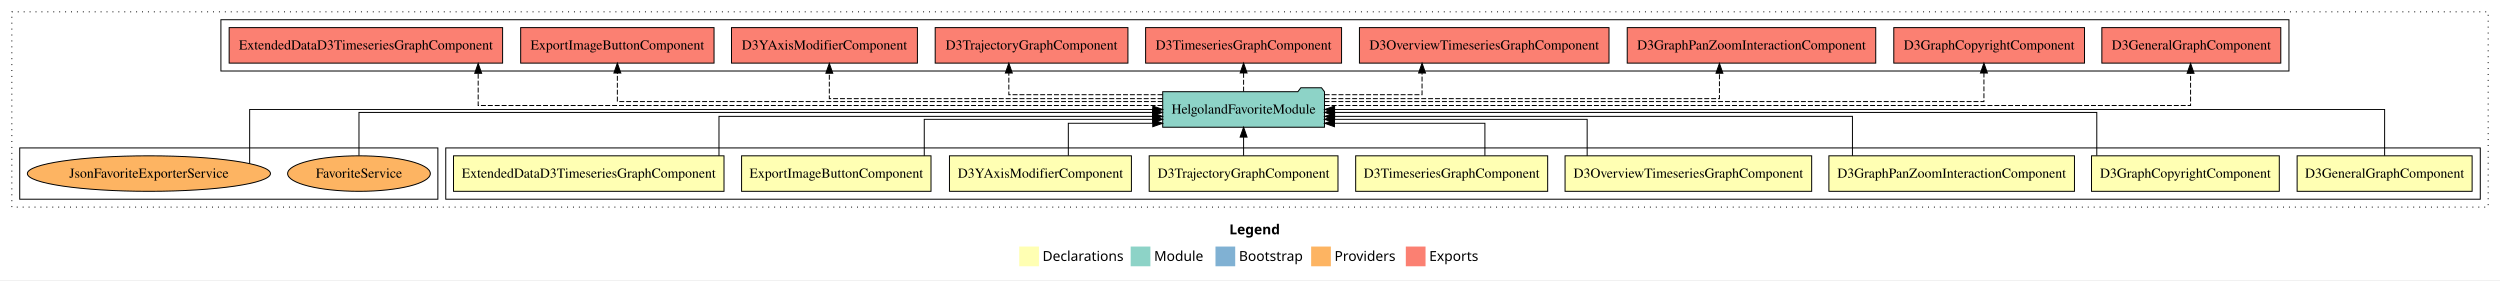
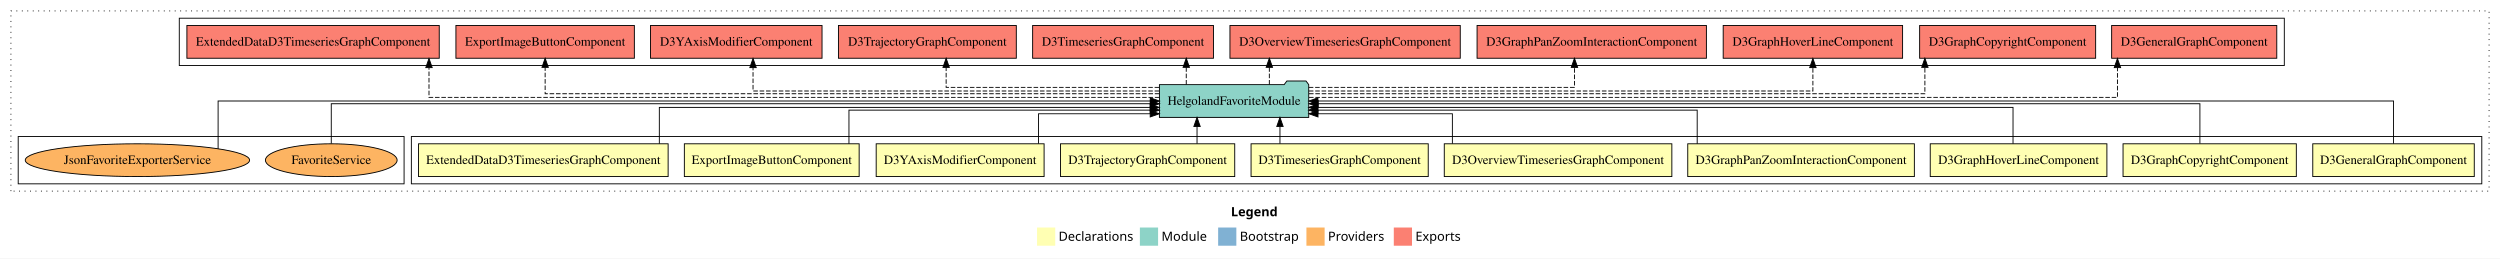
- <svg xmlns="http://www.w3.org/2000/svg" width="2535pt" height="284pt" viewBox="0.00 0.00 2535.00 284.00">
+ <svg xmlns="http://www.w3.org/2000/svg" width="2747pt" height="284pt" viewBox="0.00 0.00 2747.00 284.00">
  <g id="graph0" class="graph" transform="scale(1 1) rotate(0) translate(4 280)">
-     <polygon fill="#ffffff" stroke="transparent" points="-4,4 -4,-280 2531,-280 2531,4 -4,4" />
-     <text text-anchor="start" x="1242.509" y="-42.4" font-family="sans-serif" font-weight="bold" font-size="14.00" fill="#000000">Legend</text>
-     <polygon fill="#ffffb3" stroke="transparent" points="1029.5,-10 1029.5,-30 1049.5,-30 1049.5,-10 1029.5,-10" />
-     <text text-anchor="start" x="1053.129" y="-15.4" font-family="sans-serif" font-size="14.00" fill="#000000">  Declarations</text>
-     <polygon fill="#8dd3c7" stroke="transparent" points="1142.5,-10 1142.5,-30 1162.5,-30 1162.5,-10 1142.5,-10" />
-     <text text-anchor="start" x="1166.225" y="-15.4" font-family="sans-serif" font-size="14.00" fill="#000000">  Module</text>
-     <polygon fill="#80b1d3" stroke="transparent" points="1228.5,-10 1228.5,-30 1248.5,-30 1248.5,-10 1228.5,-10" />
-     <text text-anchor="start" x="1252.281" y="-15.4" font-family="sans-serif" font-size="14.00" fill="#000000">  Bootstrap</text>
-     <polygon fill="#fdb462" stroke="transparent" points="1325.5,-10 1325.5,-30 1345.5,-30 1345.5,-10 1325.5,-10" />
-     <text text-anchor="start" x="1349.173" y="-15.4" font-family="sans-serif" font-size="14.00" fill="#000000">  Providers</text>
-     <polygon fill="#fb8072" stroke="transparent" points="1421.5,-10 1421.5,-30 1441.5,-30 1441.5,-10 1421.5,-10" />
-     <text text-anchor="start" x="1445.226" y="-15.4" font-family="sans-serif" font-size="14.00" fill="#000000">  Exports</text>
+     <polygon fill="#ffffff" stroke="transparent" points="-4,4 -4,-280 2743,-280 2743,4 -4,4" />
+     <text text-anchor="start" x="1348.509" y="-42.4" font-family="sans-serif" font-weight="bold" font-size="14.00" fill="#000000">Legend</text>
+     <polygon fill="#ffffb3" stroke="transparent" points="1135.5,-10 1135.5,-30 1155.5,-30 1155.5,-10 1135.5,-10" />
+     <text text-anchor="start" x="1159.129" y="-15.4" font-family="sans-serif" font-size="14.00" fill="#000000">  Declarations</text>
+     <polygon fill="#8dd3c7" stroke="transparent" points="1248.5,-10 1248.5,-30 1268.5,-30 1268.5,-10 1248.5,-10" />
+     <text text-anchor="start" x="1272.225" y="-15.4" font-family="sans-serif" font-size="14.00" fill="#000000">  Module</text>
+     <polygon fill="#80b1d3" stroke="transparent" points="1334.5,-10 1334.5,-30 1354.5,-30 1354.5,-10 1334.5,-10" />
+     <text text-anchor="start" x="1358.281" y="-15.4" font-family="sans-serif" font-size="14.00" fill="#000000">  Bootstrap</text>
+     <polygon fill="#fdb462" stroke="transparent" points="1431.5,-10 1431.5,-30 1451.5,-30 1451.5,-10 1431.5,-10" />
+     <text text-anchor="start" x="1455.173" y="-15.4" font-family="sans-serif" font-size="14.00" fill="#000000">  Providers</text>
+     <polygon fill="#fb8072" stroke="transparent" points="1527.5,-10 1527.5,-30 1547.5,-30 1547.5,-10 1527.5,-10" />
+     <text text-anchor="start" x="1551.226" y="-15.4" font-family="sans-serif" font-size="14.00" fill="#000000">  Exports</text>
    <g id="clust1" class="cluster">
-       <polygon fill="none" stroke="#000000" stroke-dasharray="1,5" points="8,-70 8,-268 2519,-268 2519,-70 8,-70" />
+       <polygon fill="none" stroke="#000000" stroke-dasharray="1,5" points="8,-70 8,-268 2731,-268 2731,-70 8,-70" />
    </g>
    <g id="clust2" class="cluster">
-       <polygon fill="none" stroke="#000000" points="448,-78 448,-130 2511,-130 2511,-78 448,-78" />
-     </g>
-     <g id="clust13" class="cluster">
-       <polygon fill="none" stroke="#000000" points="220,-208 220,-260 2317,-260 2317,-208 220,-208" />
-     </g>
-     <g id="clust15" class="cluster">
+       <polygon fill="none" stroke="#000000" points="448,-78 448,-130 2723,-130 2723,-78 448,-78" />
+     </g>
+     <g id="clust14" class="cluster">
+       <polygon fill="none" stroke="#000000" points="193,-208 193,-260 2506,-260 2506,-208 193,-208" />
+     </g>
+     <g id="clust16" class="cluster">
      <polygon fill="none" stroke="#000000" points="16,-78 16,-130 440,-130 440,-78 16,-78" />
    </g>
    <g id="node1" class="node">
-       <polygon fill="#ffffb3" stroke="#000000" points="2502.723,-122 2325.277,-122 2325.277,-86 2502.723,-86 2502.723,-122" />
-       <text text-anchor="middle" x="2414" y="-99.8" font-family="Times,serif" font-size="14.00" fill="#000000">D3GeneralGraphComponent</text>
-     </g>
-     <g id="node10" class="node">
-       <polygon fill="#8dd3c7" stroke="#000000" points="1339.021,-187 1336.021,-191 1315.021,-191 1312.021,-187 1174.979,-187 1174.979,-151 1339.021,-151 1339.021,-187" />
-       <text text-anchor="middle" x="1257" y="-164.8" font-family="Times,serif" font-size="14.00" fill="#000000">HelgolandFavoriteModule</text>
+       <polygon fill="#ffffb3" stroke="#000000" points="2714.723,-122 2537.277,-122 2537.277,-86 2714.723,-86 2714.723,-122" />
+       <text text-anchor="middle" x="2626" y="-99.8" font-family="Times,serif" font-size="14.00" fill="#000000">D3GeneralGraphComponent</text>
+     </g>
+     <g id="node11" class="node">
+       <polygon fill="#8dd3c7" stroke="#000000" points="1434.021,-187 1431.021,-191 1410.021,-191 1407.021,-187 1269.979,-187 1269.979,-151 1434.021,-151 1434.021,-187" />
+       <text text-anchor="middle" x="1352" y="-164.8" font-family="Times,serif" font-size="14.00" fill="#000000">HelgolandFavoriteModule</text>
    </g>
    <g id="edge1" class="edge">
-       <path fill="none" stroke="#000000" d="M2414,-122.106C2414,-141.339 2414,-169 2414,-169 2414,-169 1349.281,-169 1349.281,-169" />
-       <polygon fill="#000000" stroke="#000000" points="1349.281,-165.5 1339.281,-169 1349.281,-172.5 1349.281,-165.5" />
+       <path fill="none" stroke="#000000" d="M2626,-122.106C2626,-141.339 2626,-169 2626,-169 2626,-169 1444.12,-169 1444.12,-169" />
+       <polygon fill="#000000" stroke="#000000" points="1444.12,-165.5 1434.12,-169 1444.12,-172.5 1444.12,-165.5" />
    </g>
    <g id="node2" class="node">
-       <polygon fill="#ffffb3" stroke="#000000" points="2307.199,-122 2116.801,-122 2116.801,-86 2307.199,-86 2307.199,-122" />
-       <text text-anchor="middle" x="2212" y="-99.8" font-family="Times,serif" font-size="14.00" fill="#000000">D3GraphCopyrightComponent</text>
+       <polygon fill="#ffffb3" stroke="#000000" points="2519.199,-122 2328.801,-122 2328.801,-86 2519.199,-86 2519.199,-122" />
+       <text text-anchor="middle" x="2424" y="-99.8" font-family="Times,serif" font-size="14.00" fill="#000000">D3GraphCopyrightComponent</text>
    </g>
    <g id="edge2" class="edge">
-       <path fill="none" stroke="#000000" d="M2122.145,-122.267C2122.145,-140.555 2122.145,-166 2122.145,-166 2122.145,-166 1349.171,-166 1349.171,-166" />
-       <polygon fill="#000000" stroke="#000000" points="1349.171,-162.5 1339.171,-166 1349.171,-169.5 1349.171,-162.5" />
+       <path fill="none" stroke="#000000" d="M2413.256,-122.267C2413.256,-140.555 2413.256,-166 2413.256,-166 2413.256,-166 1444.392,-166 1444.392,-166" />
+       <polygon fill="#000000" stroke="#000000" points="1444.392,-162.5 1434.392,-166 1444.392,-169.5 1444.392,-162.5" />
    </g>
    <g id="node3" class="node">
+       <polygon fill="#ffffb3" stroke="#000000" points="2311.06,-122 2116.94,-122 2116.94,-86 2311.06,-86 2311.06,-122" />
+       <text text-anchor="middle" x="2214" y="-99.8" font-family="Times,serif" font-size="14.00" fill="#000000">D3GraphHoverLineComponent</text>
+     </g>
+     <g id="edge3" class="edge">
+       <path fill="none" stroke="#000000" d="M2207.91,-122.034C2207.91,-139.06 2207.91,-162 2207.91,-162 2207.91,-162 1444.068,-162 1444.068,-162" />
+       <polygon fill="#000000" stroke="#000000" points="1444.068,-158.5 1434.068,-162 1444.068,-165.5 1444.068,-158.5" />
+     </g>
+     <g id="node4" class="node">
      <polygon fill="#ffffb3" stroke="#000000" points="2099.499,-122 1850.502,-122 1850.502,-86 2099.499,-86 2099.499,-122" />
      <text text-anchor="middle" x="1975" y="-99.8" font-family="Times,serif" font-size="14.00" fill="#000000">D3GraphPanZoomInteractionComponent</text>
    </g>
-     <g id="edge3" class="edge">
-       <path fill="none" stroke="#000000" d="M1874.375,-122.034C1874.375,-139.06 1874.375,-162 1874.375,-162 1874.375,-162 1349.302,-162 1349.302,-162" />
-       <polygon fill="#000000" stroke="#000000" points="1349.302,-158.5 1339.302,-162 1349.302,-165.5 1349.302,-158.5" />
-     </g>
-     <g id="node4" class="node">
+     <g id="edge4" class="edge">
+       <path fill="none" stroke="#000000" d="M1860.875,-122.009C1860.875,-138.049 1860.875,-159 1860.875,-159 1860.875,-159 1444.042,-159 1444.042,-159" />
+       <polygon fill="#000000" stroke="#000000" points="1444.042,-155.5 1434.042,-159 1444.042,-162.5 1444.042,-155.5" />
+     </g>
+     <g id="node5" class="node">
      <polygon fill="#ffffb3" stroke="#000000" points="1833.032,-122 1582.968,-122 1582.968,-86 1833.032,-86 1833.032,-122" />
      <text text-anchor="middle" x="1708" y="-99.8" font-family="Times,serif" font-size="14.00" fill="#000000">D3OverviewTimeseriesGraphComponent</text>
    </g>
-     <g id="edge4" class="edge">
-       <path fill="none" stroke="#000000" d="M1605.375,-122.009C1605.375,-138.049 1605.375,-159 1605.375,-159 1605.375,-159 1349.119,-159 1349.119,-159" />
-       <polygon fill="#000000" stroke="#000000" points="1349.119,-155.5 1339.119,-159 1349.119,-162.5 1349.119,-155.5" />
-     </g>
-     <g id="node5" class="node">
+     <g id="edge5" class="edge">
+       <path fill="none" stroke="#000000" d="M1591.875,-122.124C1591.875,-136.783 1591.875,-155 1591.875,-155 1591.875,-155 1444.216,-155 1444.216,-155" />
+       <polygon fill="#000000" stroke="#000000" points="1444.216,-151.5 1434.216,-155 1444.216,-158.5 1444.216,-151.5" />
+     </g>
+     <g id="node6" class="node">
      <polygon fill="#ffffb3" stroke="#000000" points="1565.339,-122 1370.661,-122 1370.661,-86 1565.339,-86 1565.339,-122" />
      <text text-anchor="middle" x="1468" y="-99.8" font-family="Times,serif" font-size="14.00" fill="#000000">D3TimeseriesGraphComponent</text>
    </g>
-     <g id="edge5" class="edge">
-       <path fill="none" stroke="#000000" d="M1501.691,-122.124C1501.691,-136.783 1501.691,-155 1501.691,-155 1501.691,-155 1349.159,-155 1349.159,-155" />
-       <polygon fill="#000000" stroke="#000000" points="1349.159,-151.5 1339.159,-155 1349.159,-158.5 1349.159,-151.5" />
-     </g>
-     <g id="node6" class="node">
+     <g id="edge6" class="edge">
+       <path fill="none" stroke="#000000" d="M1402.42,-122.106C1402.42,-122.106 1402.42,-140.991 1402.42,-140.991" />
+       <polygon fill="#000000" stroke="#000000" points="1398.92,-140.991 1402.42,-150.991 1405.92,-140.991 1398.92,-140.991" />
+     </g>
+     <g id="node7" class="node">
      <polygon fill="#ffffb3" stroke="#000000" points="1352.72,-122 1161.28,-122 1161.28,-86 1352.72,-86 1352.72,-122" />
      <text text-anchor="middle" x="1257" y="-99.8" font-family="Times,serif" font-size="14.00" fill="#000000">D3TrajectoryGraphComponent</text>
    </g>
-     <g id="edge6" class="edge">
-       <path fill="none" stroke="#000000" d="M1257,-122.106C1257,-122.106 1257,-140.991 1257,-140.991" />
-       <polygon fill="#000000" stroke="#000000" points="1253.5,-140.991 1257,-150.991 1260.5,-140.991 1253.5,-140.991" />
-     </g>
-     <g id="node7" class="node">
+     <g id="edge7" class="edge">
+       <path fill="none" stroke="#000000" d="M1311.3,-122.106C1311.3,-122.106 1311.3,-140.991 1311.3,-140.991" />
+       <polygon fill="#000000" stroke="#000000" points="1307.8,-140.991 1311.3,-150.991 1314.8,-140.991 1307.8,-140.991" />
+     </g>
+     <g id="node8" class="node">
      <polygon fill="#ffffb3" stroke="#000000" points="1143.249,-122 958.751,-122 958.751,-86 1143.249,-86 1143.249,-122" />
      <text text-anchor="middle" x="1051" y="-99.8" font-family="Times,serif" font-size="14.00" fill="#000000">D3YAxisModifierComponent</text>
    </g>
-     <g id="edge7" class="edge">
-       <path fill="none" stroke="#000000" d="M1079.282,-122.124C1079.282,-136.783 1079.282,-155 1079.282,-155 1079.282,-155 1164.904,-155 1164.904,-155" />
-       <polygon fill="#000000" stroke="#000000" points="1164.904,-158.5 1174.904,-155 1164.904,-151.5 1164.904,-158.5" />
-     </g>
-     <g id="node8" class="node">
+     <g id="edge8" class="edge">
+       <path fill="none" stroke="#000000" d="M1137.103,-122.124C1137.103,-136.783 1137.103,-155 1137.103,-155 1137.103,-155 1259.837,-155 1259.837,-155" />
+       <polygon fill="#000000" stroke="#000000" points="1259.837,-158.5 1269.837,-155 1259.837,-151.5 1259.837,-158.5" />
+     </g>
+     <g id="node9" class="node">
      <polygon fill="#ffffb3" stroke="#000000" points="940.035,-122 747.965,-122 747.965,-86 940.035,-86 940.035,-122" />
      <text text-anchor="middle" x="844" y="-99.8" font-family="Times,serif" font-size="14.00" fill="#000000">ExportImageButtonComponent</text>
    </g>
-     <g id="edge8" class="edge">
-       <path fill="none" stroke="#000000" d="M933.196,-122.009C933.196,-138.049 933.196,-159 933.196,-159 933.196,-159 1164.872,-159 1164.872,-159" />
-       <polygon fill="#000000" stroke="#000000" points="1164.872,-162.5 1174.872,-159 1164.872,-155.5 1164.872,-162.5" />
-     </g>
-     <g id="node9" class="node">
+     <g id="edge9" class="edge">
+       <path fill="none" stroke="#000000" d="M928.829,-122.009C928.829,-138.049 928.829,-159 928.829,-159 928.829,-159 1259.907,-159 1259.907,-159" />
+       <polygon fill="#000000" stroke="#000000" points="1259.907,-162.5 1269.907,-159 1259.907,-155.5 1259.907,-162.5" />
+     </g>
+     <g id="node10" class="node">
      <polygon fill="#ffffb3" stroke="#000000" points="730.138,-122 455.862,-122 455.862,-86 730.138,-86 730.138,-122" />
      <text text-anchor="middle" x="593" y="-99.8" font-family="Times,serif" font-size="14.00" fill="#000000">ExtendedDataD3TimeseriesGraphComponent</text>
    </g>
-     <g id="edge9" class="edge">
-       <path fill="none" stroke="#000000" d="M725.043,-122.034C725.043,-139.06 725.043,-162 725.043,-162 725.043,-162 1164.757,-162 1164.757,-162" />
-       <polygon fill="#000000" stroke="#000000" points="1164.757,-165.5 1174.757,-162 1164.757,-158.5 1164.757,-165.5" />
-     </g>
-     <g id="node11" class="node">
-       <polygon fill="#fb8072" stroke="#000000" points="2308.722,-252 2127.278,-252 2127.278,-216 2308.722,-216 2308.722,-252" />
-       <text text-anchor="middle" x="2218" y="-229.8" font-family="Times,serif" font-size="14.00" fill="#000000">D3GeneralGraphComponent </text>
-     </g>
    <g id="edge10" class="edge">
-       <path fill="none" stroke="#000000" stroke-dasharray="5,2" d="M1339.285,-173C1571.853,-173 2217.244,-173 2217.244,-173 2217.244,-173 2217.244,-205.698 2217.244,-205.698" />
-       <polygon fill="#000000" stroke="#000000" points="2213.744,-205.698 2217.244,-215.698 2220.744,-205.698 2213.744,-205.698" />
+       <path fill="none" stroke="#000000" d="M720.472,-122.034C720.472,-139.06 720.472,-162 720.472,-162 720.472,-162 1259.763,-162 1259.763,-162" />
+       <polygon fill="#000000" stroke="#000000" points="1259.763,-165.5 1269.763,-162 1259.763,-158.5 1259.763,-165.5" />
    </g>
    <g id="node12" class="node">
-       <polygon fill="#fb8072" stroke="#000000" points="2109.699,-252 1916.301,-252 1916.301,-216 2109.699,-216 2109.699,-252" />
-       <text text-anchor="middle" x="2013" y="-229.8" font-family="Times,serif" font-size="14.00" fill="#000000">D3GraphCopyrightComponent </text>
+       <polygon fill="#fb8072" stroke="#000000" points="2497.722,-252 2316.278,-252 2316.278,-216 2497.722,-216 2497.722,-252" />
+       <text text-anchor="middle" x="2407" y="-229.8" font-family="Times,serif" font-size="14.00" fill="#000000">D3GeneralGraphComponent </text>
    </g>
    <g id="edge11" class="edge">
-       <path fill="none" stroke="#000000" stroke-dasharray="5,2" d="M1339.126,-177C1533.915,-177 2007.7,-177 2007.7,-177 2007.7,-177 2007.7,-205.965 2007.7,-205.965" />
-       <polygon fill="#000000" stroke="#000000" points="2004.2,-205.965 2007.7,-215.965 2011.2,-205.965 2004.2,-205.965" />
+       <path fill="none" stroke="#000000" stroke-dasharray="5,2" d="M1434.338,-173C1668.708,-173 2322.645,-173 2322.645,-173 2322.645,-173 2322.645,-205.698 2322.645,-205.698" />
+       <polygon fill="#000000" stroke="#000000" points="2319.145,-205.698 2322.645,-215.698 2326.145,-205.698 2319.145,-205.698" />
    </g>
    <g id="node13" class="node">
-       <polygon fill="#fb8072" stroke="#000000" points="1897.998,-252 1646.002,-252 1646.002,-216 1897.998,-216 1897.998,-252" />
-       <text text-anchor="middle" x="1772" y="-229.8" font-family="Times,serif" font-size="14.00" fill="#000000">D3GraphPanZoomInteractionComponent </text>
+       <polygon fill="#fb8072" stroke="#000000" points="2298.699,-252 2105.301,-252 2105.301,-216 2298.699,-216 2298.699,-252" />
+       <text text-anchor="middle" x="2202" y="-229.8" font-family="Times,serif" font-size="14.00" fill="#000000">D3GraphCopyrightComponent </text>
    </g>
    <g id="edge12" class="edge">
-       <path fill="none" stroke="#000000" stroke-dasharray="5,2" d="M1339.124,-180C1476.861,-180 1739.509,-180 1739.509,-180 1739.509,-180 1739.509,-205.718 1739.509,-205.718" />
-       <polygon fill="#000000" stroke="#000000" points="1736.009,-205.718 1739.509,-215.718 1743.009,-205.718 1736.009,-205.718" />
+       <path fill="none" stroke="#000000" stroke-dasharray="5,2" d="M1434.315,-177C1630.82,-177 2111.06,-177 2111.06,-177 2111.06,-177 2111.06,-205.965 2111.06,-205.965" />
+       <polygon fill="#000000" stroke="#000000" points="2107.56,-205.965 2111.06,-215.965 2114.56,-205.965 2107.56,-205.965" />
    </g>
    <g id="node14" class="node">
-       <polygon fill="#fb8072" stroke="#000000" points="1627.533,-252 1374.467,-252 1374.467,-216 1627.533,-216 1627.533,-252" />
-       <text text-anchor="middle" x="1501" y="-229.8" font-family="Times,serif" font-size="14.00" fill="#000000">D3OverviewTimeseriesGraphComponent </text>
+       <polygon fill="#fb8072" stroke="#000000" points="2086.561,-252 1889.439,-252 1889.439,-216 2086.561,-216 2086.561,-252" />
+       <text text-anchor="middle" x="1988" y="-229.8" font-family="Times,serif" font-size="14.00" fill="#000000">D3GraphHoverLineComponent </text>
    </g>
    <g id="edge13" class="edge">
-       <path fill="none" stroke="#000000" stroke-dasharray="5,2" d="M1339.274,-184C1387.078,-184 1437.962,-184 1437.962,-184 1437.962,-184 1437.962,-205.949 1437.962,-205.949" />
-       <polygon fill="#000000" stroke="#000000" points="1434.462,-205.949 1437.962,-215.949 1441.462,-205.949 1434.462,-205.949" />
+       <path fill="none" stroke="#000000" stroke-dasharray="5,2" d="M1434.169,-180C1606.099,-180 1988,-180 1988,-180 1988,-180 1988,-205.718 1988,-205.718" />
+       <polygon fill="#000000" stroke="#000000" points="1984.5,-205.718 1988,-215.718 1991.5,-205.718 1984.5,-205.718" />
    </g>
    <g id="node15" class="node">
-       <polygon fill="#fb8072" stroke="#000000" points="1356.339,-252 1157.661,-252 1157.661,-216 1356.339,-216 1356.339,-252" />
-       <text text-anchor="middle" x="1257" y="-229.8" font-family="Times,serif" font-size="14.00" fill="#000000">D3TimeseriesGraphComponent </text>
+       <polygon fill="#fb8072" stroke="#000000" points="1870.998,-252 1619.002,-252 1619.002,-216 1870.998,-216 1870.998,-252" />
+       <text text-anchor="middle" x="1745" y="-229.8" font-family="Times,serif" font-size="14.00" fill="#000000">D3GraphPanZoomInteractionComponent </text>
    </g>
    <g id="edge14" class="edge">
-       <path fill="none" stroke="#000000" stroke-dasharray="5,2" d="M1257,-187.106C1257,-187.106 1257,-205.991 1257,-205.991" />
-       <polygon fill="#000000" stroke="#000000" points="1253.5,-205.991 1257,-215.991 1260.5,-205.991 1253.5,-205.991" />
+       <path fill="none" stroke="#000000" stroke-dasharray="5,2" d="M1434.078,-184C1544.173,-184 1726.009,-184 1726.009,-184 1726.009,-184 1726.009,-205.949 1726.009,-205.949" />
+       <polygon fill="#000000" stroke="#000000" points="1722.509,-205.949 1726.009,-215.949 1729.509,-205.949 1722.509,-205.949" />
    </g>
    <g id="node16" class="node">
-       <polygon fill="#fb8072" stroke="#000000" points="1139.72,-252 944.28,-252 944.28,-216 1139.72,-216 1139.72,-252" />
-       <text text-anchor="middle" x="1042" y="-229.8" font-family="Times,serif" font-size="14.00" fill="#000000">D3TrajectoryGraphComponent </text>
+       <polygon fill="#fb8072" stroke="#000000" points="1600.533,-252 1347.467,-252 1347.467,-216 1600.533,-216 1600.533,-252" />
+       <text text-anchor="middle" x="1474" y="-229.8" font-family="Times,serif" font-size="14.00" fill="#000000">D3OverviewTimeseriesGraphComponent </text>
    </g>
    <g id="edge15" class="edge">
-       <path fill="none" stroke="#000000" stroke-dasharray="5,2" d="M1174.745,-184C1105.938,-184 1018.954,-184 1018.954,-184 1018.954,-184 1018.954,-205.949 1018.954,-205.949" />
-       <polygon fill="#000000" stroke="#000000" points="1015.454,-205.949 1018.954,-215.949 1022.454,-205.949 1015.454,-205.949" />
+       <path fill="none" stroke="#000000" stroke-dasharray="5,2" d="M1390.747,-187.106C1390.747,-187.106 1390.747,-205.991 1390.747,-205.991" />
+       <polygon fill="#000000" stroke="#000000" points="1387.247,-205.991 1390.747,-215.991 1394.247,-205.991 1387.247,-205.991" />
    </g>
    <g id="node17" class="node">
-       <polygon fill="#fb8072" stroke="#000000" points="926.249,-252 737.751,-252 737.751,-216 926.249,-216 926.249,-252" />
-       <text text-anchor="middle" x="832" y="-229.8" font-family="Times,serif" font-size="14.00" fill="#000000">D3YAxisModifierComponent </text>
+       <polygon fill="#fb8072" stroke="#000000" points="1329.339,-252 1130.661,-252 1130.661,-216 1329.339,-216 1329.339,-252" />
+       <text text-anchor="middle" x="1230" y="-229.8" font-family="Times,serif" font-size="14.00" fill="#000000">D3TimeseriesGraphComponent </text>
    </g>
    <g id="edge16" class="edge">
-       <path fill="none" stroke="#000000" stroke-dasharray="5,2" d="M1174.759,-180C1052.466,-180 836.929,-180 836.929,-180 836.929,-180 836.929,-205.718 836.929,-205.718" />
-       <polygon fill="#000000" stroke="#000000" points="833.429,-205.718 836.929,-215.718 840.429,-205.718 833.429,-205.718" />
+       <path fill="none" stroke="#000000" stroke-dasharray="5,2" d="M1299.455,-187.106C1299.455,-187.106 1299.455,-205.991 1299.455,-205.991" />
+       <polygon fill="#000000" stroke="#000000" points="1295.955,-205.991 1299.455,-215.991 1302.955,-205.991 1295.955,-205.991" />
    </g>
    <g id="node18" class="node">
-       <polygon fill="#fb8072" stroke="#000000" points="720.034,-252 523.966,-252 523.966,-216 720.034,-216 720.034,-252" />
-       <text text-anchor="middle" x="622" y="-229.8" font-family="Times,serif" font-size="14.00" fill="#000000">ExportImageButtonComponent </text>
+       <polygon fill="#fb8072" stroke="#000000" points="1112.72,-252 917.28,-252 917.28,-216 1112.72,-216 1112.72,-252" />
+       <text text-anchor="middle" x="1015" y="-229.8" font-family="Times,serif" font-size="14.00" fill="#000000">D3TrajectoryGraphComponent </text>
    </g>
    <g id="edge17" class="edge">
-       <path fill="none" stroke="#000000" stroke-dasharray="5,2" d="M1174.961,-177C1003.301,-177 622,-177 622,-177 622,-177 622,-205.965 622,-205.965" />
-       <polygon fill="#000000" stroke="#000000" points="618.5,-205.965 622,-215.965 625.5,-205.965 618.5,-205.965" />
+       <path fill="none" stroke="#000000" stroke-dasharray="5,2" d="M1269.7,-184C1175.957,-184 1035.618,-184 1035.618,-184 1035.618,-184 1035.618,-205.949 1035.618,-205.949" />
+       <polygon fill="#000000" stroke="#000000" points="1032.118,-205.949 1035.618,-215.949 1039.118,-205.949 1032.118,-205.949" />
    </g>
    <g id="node19" class="node">
-       <polygon fill="#fb8072" stroke="#000000" points="505.638,-252 228.362,-252 228.362,-216 505.638,-216 505.638,-252" />
-       <text text-anchor="middle" x="367" y="-229.8" font-family="Times,serif" font-size="14.00" fill="#000000">ExtendedDataD3TimeseriesGraphComponent </text>
+       <polygon fill="#fb8072" stroke="#000000" points="899.249,-252 710.751,-252 710.751,-216 899.249,-216 899.249,-252" />
+       <text text-anchor="middle" x="805" y="-229.8" font-family="Times,serif" font-size="14.00" fill="#000000">D3YAxisModifierComponent </text>
    </g>
    <g id="edge18" class="edge">
-       <path fill="none" stroke="#000000" stroke-dasharray="5,2" d="M1174.676,-173C974.931,-173 480.875,-173 480.875,-173 480.875,-173 480.875,-205.698 480.875,-205.698" />
-       <polygon fill="#000000" stroke="#000000" points="477.375,-205.698 480.875,-215.698 484.375,-205.698 477.375,-205.698" />
+       <path fill="none" stroke="#000000" stroke-dasharray="5,2" d="M1269.701,-180C1121.137,-180 823.429,-180 823.429,-180 823.429,-180 823.429,-205.718 823.429,-205.718" />
+       <polygon fill="#000000" stroke="#000000" points="819.929,-205.718 823.429,-215.718 826.929,-205.718 819.929,-205.718" />
    </g>
    <g id="node20" class="node">
+       <polygon fill="#fb8072" stroke="#000000" points="693.034,-252 496.966,-252 496.966,-216 693.034,-216 693.034,-252" />
+       <text text-anchor="middle" x="595" y="-229.8" font-family="Times,serif" font-size="14.00" fill="#000000">ExportImageButtonComponent </text>
+     </g>
+     <g id="edge19" class="edge">
+       <path fill="none" stroke="#000000" stroke-dasharray="5,2" d="M1269.908,-177C1073.937,-177 595,-177 595,-177 595,-177 595,-205.965 595,-205.965" />
+       <polygon fill="#000000" stroke="#000000" points="591.5,-205.965 595,-215.965 598.5,-205.965 591.5,-205.965" />
+     </g>
+     <g id="node21" class="node">
+       <polygon fill="#fb8072" stroke="#000000" points="478.638,-252 201.362,-252 201.362,-216 478.638,-216 478.638,-252" />
+       <text text-anchor="middle" x="340" y="-229.8" font-family="Times,serif" font-size="14.00" fill="#000000">ExtendedDataD3TimeseriesGraphComponent </text>
+     </g>
+     <g id="edge20" class="edge">
+       <path fill="none" stroke="#000000" stroke-dasharray="5,2" d="M1269.967,-173C1050.664,-173 467.375,-173 467.375,-173 467.375,-173 467.375,-205.698 467.375,-205.698" />
+       <polygon fill="#000000" stroke="#000000" points="463.875,-205.698 467.375,-215.698 470.875,-205.698 463.875,-205.698" />
+     </g>
+     <g id="node22" class="node">
      <ellipse fill="#fdb462" stroke="#000000" cx="360" cy="-104" rx="72.346" ry="18" />
      <text text-anchor="middle" x="360" y="-99.8" font-family="Times,serif" font-size="14.00" fill="#000000">FavoriteService</text>
    </g>
-     <g id="edge19" class="edge">
-       <path fill="none" stroke="#000000" d="M360,-122.267C360,-140.555 360,-166 360,-166 360,-166 1164.62,-166 1164.62,-166" />
-       <polygon fill="#000000" stroke="#000000" points="1164.62,-169.5 1174.62,-166 1164.62,-162.5 1164.62,-169.5" />
-     </g>
-     <g id="node21" class="node">
+     <g id="edge21" class="edge">
+       <path fill="none" stroke="#000000" d="M360,-122.267C360,-140.555 360,-166 360,-166 360,-166 1259.976,-166 1259.976,-166" />
+       <polygon fill="#000000" stroke="#000000" points="1259.976,-169.5 1269.976,-166 1259.976,-162.5 1259.976,-169.5" />
+     </g>
+     <g id="node23" class="node">
      <ellipse fill="#fdb462" stroke="#000000" cx="147" cy="-104" rx="123.251" ry="18" />
      <text text-anchor="middle" x="147" y="-99.8" font-family="Times,serif" font-size="14.00" fill="#000000">JsonFavoriteExporterService</text>
    </g>
-     <g id="edge20" class="edge">
-       <path fill="none" stroke="#000000" d="M249.153,-114.156C249.153,-132.438 249.153,-169 249.153,-169 249.153,-169 1164.951,-169 1164.951,-169" />
-       <polygon fill="#000000" stroke="#000000" points="1164.951,-172.5 1174.951,-169 1164.951,-165.5 1164.951,-172.5" />
+     <g id="edge22" class="edge">
+       <path fill="none" stroke="#000000" d="M235.653,-116.533C235.653,-135.421 235.653,-169 235.653,-169 235.653,-169 1259.912,-169 1259.912,-169" />
+       <polygon fill="#000000" stroke="#000000" points="1259.912,-172.5 1269.912,-169 1259.912,-165.5 1259.912,-172.5" />
    </g>
  </g>
</svg>
